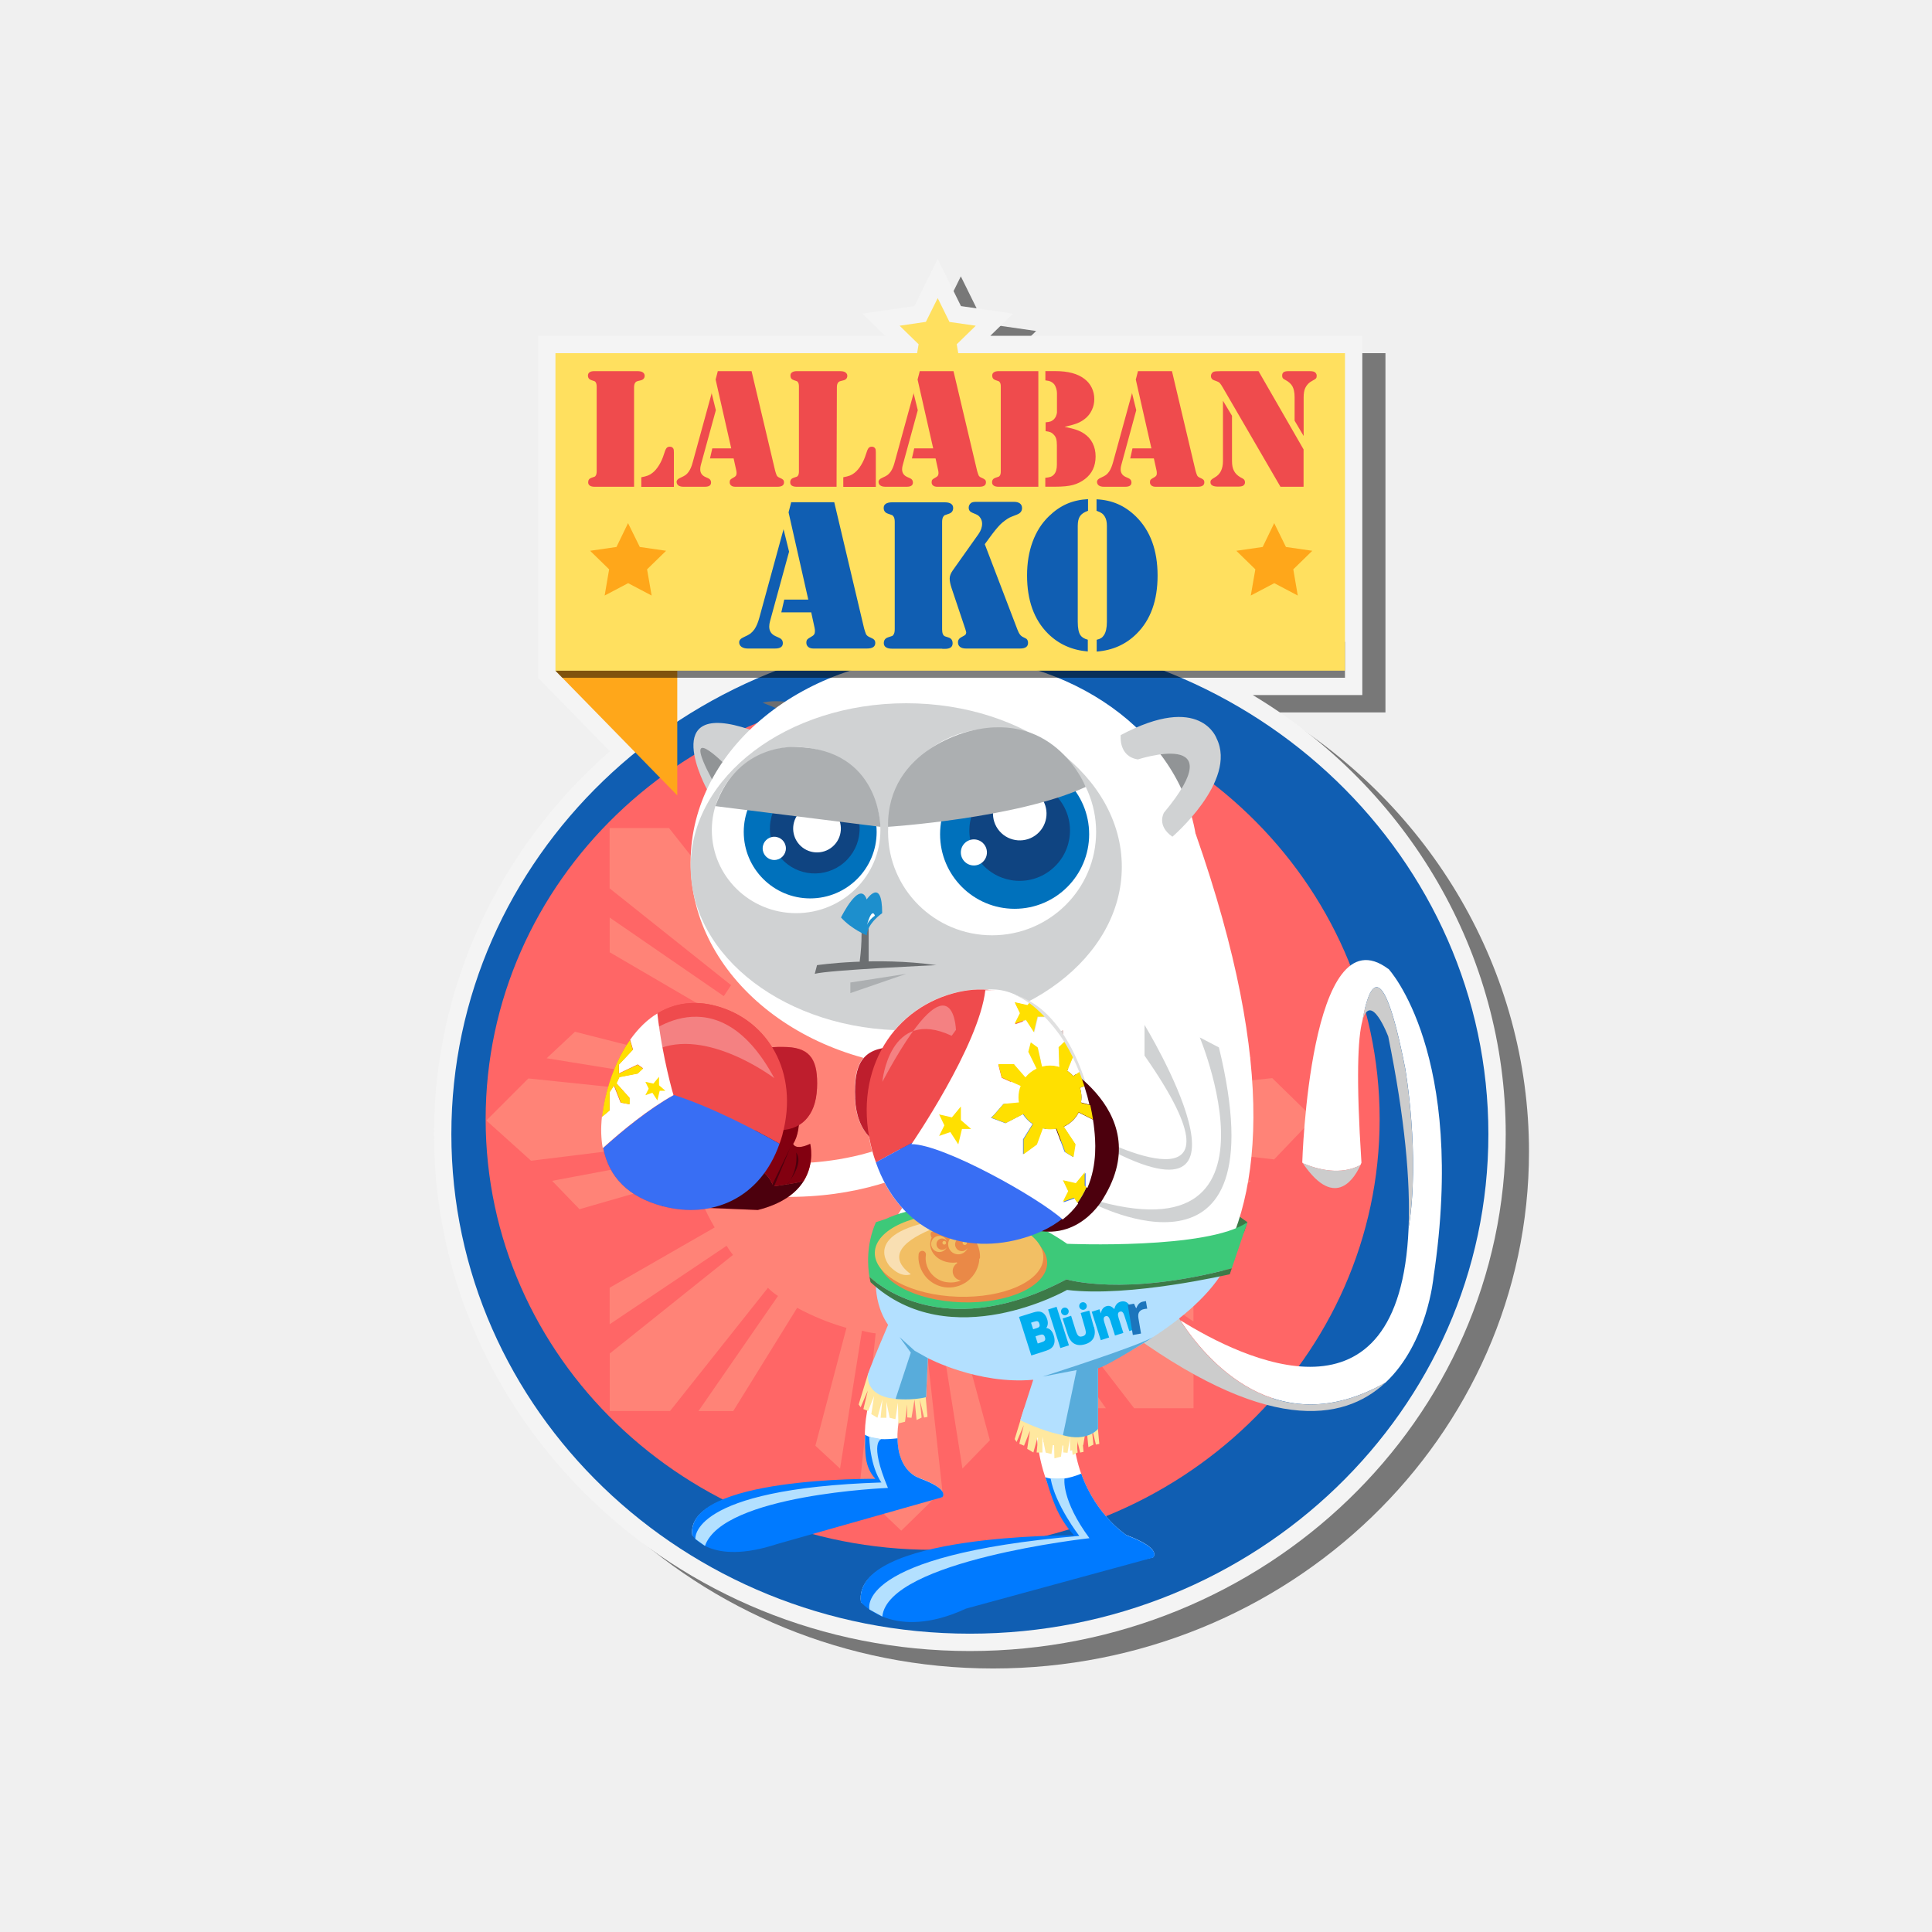
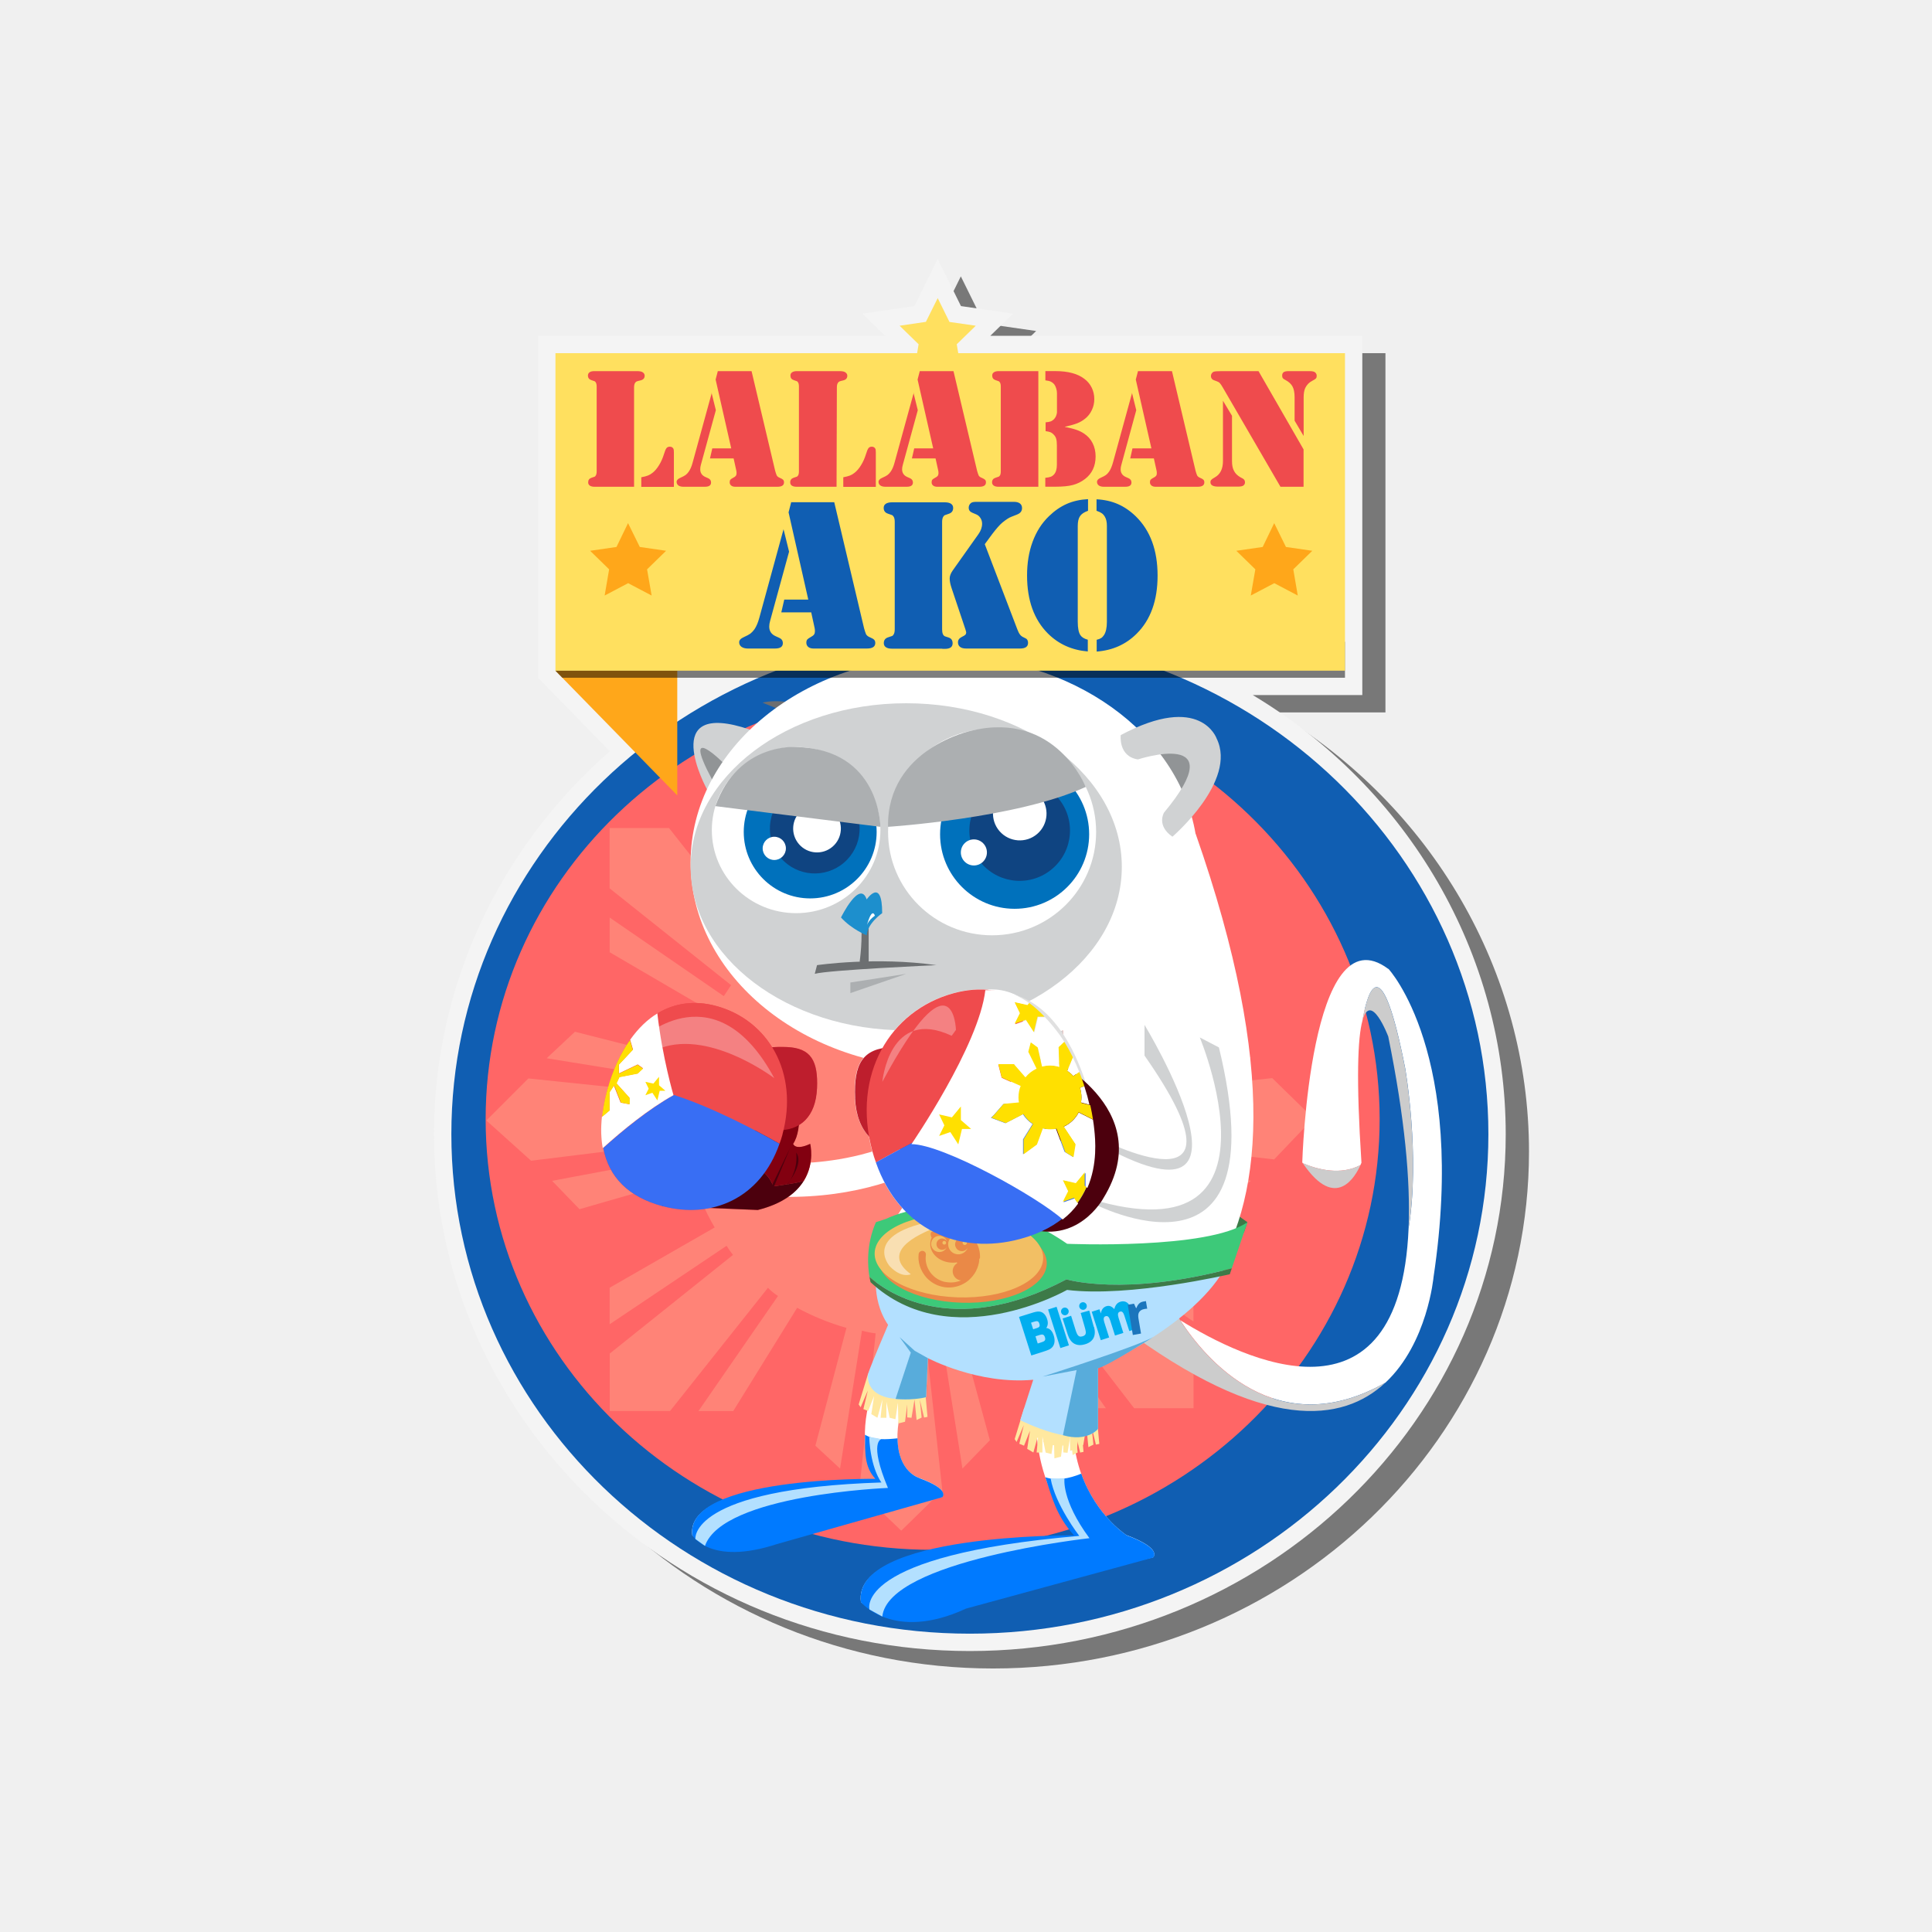
<svg xmlns="http://www.w3.org/2000/svg" width="250" height="250" viewBox="0 0 250 250">
  <path fill="#D0D2D3" d="M-242.336-37.022s-9.823-7.465 34.93-23.407h-7.152s-24.217 7.07-27.778 11.71l-2.6 7.21 2.6 4.5zm38.496-24.562l-5.473 16.535 14.763-14.6 8.368-1.93 10.485 18.46-4.385-22.15" />
  <path fill="#FFF" d="M-209.333-62.867s-4.622 14.448-5.905 21.19c0 0 2.89 5.616 8.988 0l6.422-11.077s-.482 5.458.803 4.174l6.58-14.287-6.9 1.283-8.306 14.93 5.25-14.288m26.91-1.925s4.62 14.448 5.9 21.19c0 0-2.89 5.616-8.99 0L-185-52.754s.48 5.458-.803 4.174l-6.58-14.287 6.9 1.283 8.307 14.93-5.258-14.288m8.62-55.598l-19.6 3.735-17.755-3.734s-22.61 57.79 18.68 61.22c41.29-3.42 18.68-61.21 18.68-61.21z" />
  <path fill="#D0D2D3" d="M-253.79-164.622s-4.63 5.592-10.41 5.272c0 0-6.1 5.13 2.568 9.147 0 0 8.99 4.65 9.63 0l-1.787-14.42z" />
  <path fill="#919496" d="M-253.79-153.56s-6.558 2.72-10.09-2.818c0 0 3.634 9.332 10.09 2.817z" />
  <path fill="#D0D2D3" d="M-130.35-164.622s4.633 5.592 10.41 5.272c0 0 6.103 5.13-2.567 9.147 0 0-8.99 4.65-9.633 0l1.79-14.42z" />
  <path fill="#919496" d="M-130.35-153.56s6.56 2.72 10.09-2.818c0 0-3.634 9.332-10.09 2.817z" />
  <ellipse fill="#FFF" cx="-192.509" cy="-156.781" rx="64.223" ry="48.1" />
  <ellipse fill="#D0D2D3" cx="-192.509" cy="-162.35" rx="57.158" ry="42.811" />
-   <ellipse transform="rotate(69.33 -217.87 -178.32)" fill="#FFF" cx="-217.95" cy="-178.296" rx="19.398" ry="24.395" />
-   <ellipse transform="rotate(-69.33 -167.63 -178.25)" fill="#FFF" cx="-167.617" cy="-178.32" rx="19.398" ry="24.395" />
+   <ellipse transform="rotate(69.3 -217.9 -178.3)" fill="#FFF" cx="-217.95" cy="-178.296" rx="19.398" ry="24.395" />
+   <ellipse transform="rotate(-69.3 -167.6 -178.3)" fill="#FFF" cx="-167.617" cy="-178.32" rx="19.398" ry="24.395" />
  <path fill="#6C6F71" d="M-191.886-152.375c-.72-1.787-.623-5.886-.623-5.886h-.74c.66 3.79-.55 6.07-.55 6.07" />
  <path fill="#1D8FCD" d="M-192.774-156.867l4.375-4.126s-2.19-3.002-4.43-.07c-2.23-2.933-4.43.07-4.43.07l4.38 4.126v.104l.06-.052.06.052v-.104z" />
  <path fill="#FFF" d="M-193.808-158.26s-.04-2.11-1.484-1.202l1.484 1.2zm1.922 0s.04-2.11 1.484-1.202l-1.484 1.2z" />
  <path fill="#ACAFB1" d="M-314.86-216.58s11.07-14.38 37.31-16.587c0 0-1.997 10.786-15.918 17.238 0 0-10.457 5.73-21.393-.65z" />
  <path fill="#D0D2D3" d="M-203.84-109.43h22.665s8.13 27.958-.205 51.308c0 0-9.463 7.11-21.1.49 0 0-9.066-6.587-1.36-51.797z" />
  <path fill="#ACAFB1" d="M-217.33-85.64v-.465l13.21-8.99 3.007-3.894s-4.348-1.28.213-8.02c0 0 2.393-2.97 4.123-4.05 0 0 3.908-5.28 8.105-.2 0 0 10.473 7.89 4.414 12.29l3.172 4.06 13.46 9.01s.054 6.11-.4 7.3c-.458 1.2-15.453-9.02-15.453-9.02s-9.92.28-10.04-3.8c0 0-.08 3.95-8.39 3.75l-15.02 8.98-.39-6.9z" />
  <path fill="#6C6F71" d="M-218.654-209.656s-25.118-28.302-26.926-3.58c0 0-11.763 8.604 26.926 3.58z" />
  <path fill="#EF4B4D" d="M-162.963-219.87s.802-21.98 24.88 1.73c0 0-30.82 2.042-24.88-1.73z" />
  <path fill="#FFF" d="M-172.17-111.235s72.647 73.894-11.222 23.165c0 0-9.105.03-9.71-3.385 0 0-1.45-2.716.626-6.676 0 0-.68 4.92-4.502 3.31 0 0-10.595-.96-1.727 1.28l.32-11.35s8.488-9.53.788 1.39c0 0 1.56 2.25-2.588 4.49 0 0-5.164-.64 0-8.35 0 0 12.19-15.73 14.456 7.06l4.2 5.46s62.92 43.98 8.67-7.71" />
  <path fill="#ACAFB1" d="M-200.9-99.204l.75-1.188s.48-8.19 3.63-10.496c3.155-2.307-1.14 6.563-1.14 6.563l-1.726 4.937-.798.4-.715-.216zm15.64-.466l.83 1.086s-4.683-.684-4-4.898c0 0-5.5-9.027-8.312 2.448l1.375-2.086s1.998-1.366 4.364-.08c0 0 4.616 2.166 2.73 8.586 0 0-3.733 1.526-4.655-1.083l-.583 2.867-4.63-4.873 2.55-9.152 3.69-2.205 5.9 2.97 1.36 4.777-.2 1.363-.44.28z" />
  <path fill="#FFF" d="M-212.968-111.175s-72.885 73.833 10.983 23.104c0 0 7.574.02 8.177-3.39 0 0 1.3-3.79-.742-7.54 0 0 2.328 5.78 6.15 4.17 0 0 1.977-10.27-6.893-8.03l-1.967 3.53s1.777-15.09 9.477-4.18c0 0-1.56 2.24 2.59 4.49 0 0 5.162-.64 0-8.35 0 0-12.19-15.74-14.457 7.06l-4.19 5.45s-66.335 47.04-12.082-4.66m8.516 39.04s-76.302 21.16-7.152 26.3c0 0 80.866 4.67 72.28-5.05 0 0 .613-9.54 10.14 0 0 0 9.206 9.22-19.048 11.15 0 0-103.532 6.1-98.48-15.1 0 0 6.665-12 43.873-22.15l-1.613 4.84z" />
  <path fill="#6C6F71" d="M-206.083-153.814s3.73 30.147 12.53 31.23c0 0 9.554.373 13.887-31.23l-1.167.73-2.167 1.334s-4.688 2.628-10.552-1.06c0 0-6.448 4.932-12.53-1.004z" />
  <path fill="#BE1E2D" d="M-205.14-152.462s10.14 65.357 25.015-.965c0 0-5.443 5.303-12.722 1.24 0 0-7.934 4.207-12.293-1.24" />
  <path fill="#6C6F71" d="M-179.825-156.78l.167 1.114s-4.842 8.872-13.17 1.853c-8.33 7.02-13.172-1.853-13.172-1.853l.167-1.114-3.333 2.966 2.222-.853c4.556 7.5 14.115 3.555 14.115 3.555s9.56 3.945 14.12-3.555l2.22.853-3.33-2.966z" />
  <path fill="#EF4B4D" d="M-198.642-136.95s5.9-6.268 5.48 5.927c0 0 .1-10.584 6.053-6.673.01 0-5.78 24.272-11.53.746z" />
  <path fill="#BE1E2D" d="M-214.183-255.438s11.43 58.984 23.41.258l-.158-.258-1.79 1.53-1.61.95h-.46l-1.21.173-2.13-.173-2.88-1.985-1.3-1.87-1.01 1.123-.69.747-.78.633-.84.518-.78.49-.81.344-.87.23-1.06-.057-1.15-.374-1.27-.54-1.67-1.18-.84-1.06-.16.51z" />
  <path fill="#ACAFB1" d="M-201.75-128s7.125 16.375 18.125 0c0 0-9.75 21.625-18.125 0z" />
  <path opacity=".5" d="M165.105 92.188h14.172v-46.49h-48.142l2.942-2.867-6.736-.97-3.01-6.1-3.01 6.11-6.73.98 2.95 2.87h-44.9v44.25l9.29 9.51c-14.5 12.67-22.76 30.59-22.76 49.53 0 36.88 31.11 66.89 69.34 66.89 38.23 0 69.34-30 69.34-66.88 0-23.29-12.58-44.71-32.73-56.81z" />
  <path fill="#F4F4F4" d="M162.113 89.943h14.17V43.455h-48.14l2.94-2.87-6.735-.978-3.013-6.104-3.013 6.104-6.736.98 2.942 2.868h-44.9v44.25l9.29 9.508c-14.494 12.684-22.758 30.604-22.758 49.542 0 36.882 31.105 66.888 69.34 66.888 38.23 0 69.34-30.006 69.34-66.888 0-23.29-12.582-44.717-32.727-56.812z" />
  <ellipse fill="#105EB2" cx="125.501" cy="146.755" rx="67.095" ry="64.642" />
  <ellipse fill="#F66" cx="120.684" cy="144.816" rx="57.841" ry="55.728" />
  <path opacity=".2" fill="#FFF7BB" d="M144.364 147.717c0 .63-.08 1.266-.233 1.893l17.73 3.188-4.25 3.192-14.06-3.663c-.71 2.366-1.61 4.528-2.72 6.5l13.6 7.448V171l-15.01-10.163c-.23.476-.59.983-1.06 1.535l16.08 12.41v7.446h-7.68l-12.29-15.953c-.47.396-1.02.828-1.65 1.3l10.28 14.653h-4.73l-7.8-13.235c-2.05 1.18-4.22 2.05-6.5 2.6l4.02 14.773-3.55 3.666-2.84-17.85c-.63.16-1.3.275-2.01.355l2.25 20.33-5.32 5.203-5.44-5.203 2.13-20.33c-.63-.078-1.22-.19-1.77-.354l-2.84 17.85-3.19-2.956 4.02-15.246c-2.2-.63-4.33-1.49-6.38-2.6l-8.27 13.36h-4.5l10.29-14.89c-.47-.31-.91-.66-1.3-1.06L86.7 182.59h-7.8v-7.44l15.95-12.766c-.314-.39-.59-.783-.83-1.18L78.89 171.36v-4.73l13.59-7.8c-1.263-2.126-2.17-4.33-2.72-6.616l-14.773 4.255-3.547-3.67 17.612-3.31c-.08-.55-.16-1.15-.24-1.77l-20.09 2.48-5.79-5.21 5.44-5.44 20.445 2.13c.08-.63.16-1.23.24-1.78l-18.32-2.96 3.663-3.43 15.365 3.9c.55-2.21 1.38-4.33 2.48-6.39l-13.354-7.8v-4.49l14.77 10.17c.31-.48.63-.95.94-1.42l-15.72-12.53v-7.8h7.69L99.09 123c.396-.39.87-.746 1.422-1.062L89.99 107.17h4.727l7.92 13.354c2.048-1.102 4.215-2.006 6.5-2.717l-4.254-14.893 3.78-3.19 3.075 17.493c.55 0 1.102-.04 1.655-.118l-2.247-20.45 5.436-4.97 5.32 5.32-2.364 20.09c.63 0 1.223.04 1.773.11l3.08-17.5 3.55 3.07-4.02 15c2.21.63 4.34 1.54 6.39 2.72l7.81-13.35h4.73l-10.17 14.77c.47.31.94.67 1.42 1.06l12.53-15.84h7.45v7.8l-15.72 12.41c.47.39.83.87 1.07 1.42l14.65-10.05v4.37l-13.24 7.8c1.18 2.13 2.09 4.34 2.72 6.62l14.66-4.02 3.67 3.43-17.72 3.08c.15.63.24 1.18.24 1.65l20.22-2.13 5.32 5.2-5.08 5.32-20.44-2.35z" />
  <path fill="#3D7A48" d="M161.417 158.15l-1.62-1.136-.445 3.425 1.615-.96" />
  <path fill="#FFF" d="M102.242 150.523s19.434.646 23.53-13.115c0 0 4.788 3.033.67 8.846 0 0-10.685 11.623-33.092 7.883" />
  <path fill="#D0D2D3" d="M123.772 148.49l.77-8.667 2.173 5.52-1.47 3.208" />
  <path fill="#EF4B4D" d="M105.722 140.86c.156-3.587-.772-5.234-3.884-5.372-.64-.027-1.294-.023-1.93.03-1.608-2.595-4.123-4.5-7.228-5.343-2.83-.77-5.38-.378-7.554.92-1.355.807-2.555 1.98-3.587 3.443-1.25 1.766-2.25 3.945-2.94 6.488-.33 1.22-.55 2.363-.66 3.445-.16 1.49-.12 2.85.11 4.08.72 3.79 3.29 6.34 7.6 7.51 2.12.58 4.24.66 6.21.26l6.19.26c8.48-2.12 6.77-8.56 6.77-8.56-1.96.91-2.21 0-2.21 0 .42-.63.64-1.51.73-2.41 1.4-.83 2.25-2.44 2.35-4.72z" />
  <path fill="#820010" d="M97.44 150.906s1.888.527 2.62 2.605c0 0 3.827-.5 3.97-.74 1.442-2.35.81-4.76.81-4.76-1.955.92-2.205 0-2.205 0 1.33-1.95.612-6.31.612-6.31l-17.582 14.37 4.316.18c.2-.74.71-2.53 1.1-2.97.5-.55 6.36-2.35 6.36-2.35z" />
  <path fill="#4C000D" d="M104.03 152.766c-.145.243-3.97.748-3.97.748-.732-2.078-2.62-2.604-2.62-2.604s-5.86 1.796-6.36 2.354c-.393.44-.9 2.227-1.098 2.97l8.082.335c3.297-.83 5.05-2.31 5.967-3.81z" />
  <path fill="#BE1E2D" d="M105.722 140.86c-.157 3.59-2.153 5.522-5.265 5.388-3.113-.137-5.51-3.154-5.352-6.742.156-3.586 3.62-4.152 6.732-4.018 3.113.138 4.04 1.785 3.885 5.373z" />
  <path fill="#6D6E70" d="M98.688 90.923s1.014-.33 3.084-.112c2.07.22-.902 1-.902 1l-2.182-.88z" />
  <path fill="#D0D2D3" d="M91.48 102.136s-6.506-11.83 5.57-7.722c12.077 4.11-5.57 7.722-5.57 7.722z" />
  <path fill="#919496" d="M93.756 98.87s-5.788-5.842-1.627 1.98c4.16 7.824 1.62-1.98 1.62-1.98zm54.344-2.206l3.392 7.414c-.004 0 10.414-12.965-3.392-7.414z" />
  <path fill="#FFF" d="M137.54 143.176s-34.288 36.508-23.534 48.463c0 0-25.45-.57-24.427 7.02 0 0 2.54 2.27 3.68 0 0 0 .76 3.22 3.6-.19 0 0 1.7 3.41 3.98 0l21.06-4.75s1.13-.95-2.94-2.47c0 0-7.7-2.01 2.28-19.65 9.97-17.65 16.28-28.44 16.28-28.44z" />
  <path fill="#FFF" d="M144.775 171.436l1.775-4.518c-8.695-5.072-32.702-18.65-1.775 4.518zm34.868-46.06c-10.173-7.595-11.13 25.04-11.13 25.04.024.04.05.07.075.107 1.893.803 4.887 1.604 7.453.234.09-.19.13-.313.13-.313-.71-10.924-.47-16.146.12-18.344.76-4.293 2.5-9.374 5.54 6.127 0 0 1.98 11.29.44 20.73-1.15 26.814-21.41 16.95-29.55 11.875 3.18 4.902 12.43 16.125 26.57 8.068 5.44-5.09 6.21-13.66 6.21-13.66 4.34-28.953-5.83-39.865-5.83-39.865z" />
  <path fill="#CCC" d="M152.717 170.84c-.813-1.252-1.23-2.093-1.23-2.093l-4.274-3.5-.66 1.67c1.707.994 2.826 1.663 2.826 1.663s1.28.98 3.33 2.26zm0 0c-2.057-1.28-3.338-2.26-3.338-2.26s-1.12-.67-2.83-1.662l-1.78 4.518.23.17c18.71 14.006 28.83 12.4 34.27 7.306-14.14 8.053-23.39-3.17-26.57-8.072zm29.107-32.606c-3.04-15.5-4.78-10.422-5.54-6.127 1.08-3.994 3.356 2.018 3.356 2.018 2.142 10.56 2.89 18.67 2.623 24.84 1.538-9.442-.44-20.73-.44-20.73zm-13.236 12.29c4.314 6.35 6.872 1.56 7.453.233-2.56 1.372-5.56.57-7.45-.234z" />
  <path fill="#FFF" d="M154.706 107.902c-2.202-13.003-15.914-23.02-32.51-23.02-18.13 0-32.83 11.95-32.83 26.695 0 14.743 14.7 26.696 32.83 26.696.68 0 1.354-.022 2.022-.058.73 3.17 1.334 8.083-.86 11.06 0 0-15.06 11.263-7.377 21.957 0-.076-1.97-18.744 12.4-22.066l-2.6-11.758s5.43-1.277 11.77-4.078v14.73s-15.16 17.7-6.57 29.687c15.02-.458 45.23-8.493 23.74-69.845z" />
  <path fill="#D0D2D3" d="M137.54 148.06v-14.73c-6.342 2.8-11.77 4.078-11.77 4.078l2.606 11.758c-14.367 3.322-12.4 21.99-12.393 22.066 1.5 2.088 2.252 2.797 5.767 4.754 0 0 4.738 1.895 9.214 1.76-8.583-11.986 6.577-29.687 6.577-29.687z" />
  <ellipse fill="#D0D2D3" cx="117.265" cy="112.165" rx="27.897" ry="21.165" />
  <path fill="#6C6F71" d="M111.238 124.438s.46-3.097.127-5.438h1.04v6.203l-1.167-.765z" />
  <path fill="#D0D2D3" d="M145.018 95.145s-.317 2.74 2.23 3.124c0 0 12.492-4.08 3.377 6.88 0 0-1.02 1.66 1.084 3.12 0 0 8.41-7.21 5.73-12.69 0 0-2.04-6-12.43-.45z" />
  <ellipse fill="#FFF" cx="103.017" cy="107.413" rx="10.906" ry="10.749" />
  <ellipse fill="#FFF" cx="128.377" cy="107.654" rx="13.461" ry="13.373" />
  <path fill="#1D8FCD" d="M108.828 118.714s2.426-4.937 3.32-2.33c0 0 2.006-2.936 2.006 1.778 0 0-1.9 1.296-2.005 2.865-.01 0-1.97-.79-3.33-2.313z" />
  <path fill="#FFF" d="M112.148 119.822s.123-.667 1.06-1.332c0 0-.345-1.274-1.06 1.332zm26.762 47.538s-11.52 17.75 1.056 31.728c0 0-29.763-.665-28.564 8.21 0 0 2.98 2.663 4.307 0 0 0 .89 3.77 4.21-.222 0 0 1.99 3.992 4.65 0l24.63-5.55s1.32-1.107-3.44-2.884c0 0-13.91-8.875-2.24-29.51 11.66-20.63-4.63-1.773-4.63-1.773z" />
  <circle fill="#0071BC" cx="104.839" cy="107.654" r="8.599" />
  <path fill="#0F4481" d="M101.04 111.018c-2.102-2.427-1.837-6.094.59-8.193 2.423-2.1 6.092-1.836 8.192.592 2.1 2.425 1.834 6.094-.592 8.193-2.423 2.098-6.093 1.834-8.19-.592z" />
  <path fill="#FFF" d="M103.388 109.236c-1.116-1.29-.975-3.237.314-4.352 1.288-1.115 3.24-.978 4.355.31 1.114 1.292.972 3.243-.317 4.358-1.288 1.115-3.235.973-4.352-.316z" />
  <circle fill="#FFF" cx="100.192" cy="109.779" r="1.503" />
  <circle fill="#0071BC" cx="131.291" cy="107.953" r="9.645" />
  <path fill="#0F4481" d="M127.027 111.727c-2.356-2.724-2.062-6.836.662-9.19 2.72-2.355 6.83-2.06 9.18.664 2.35 2.72 2.06 6.84-.67 9.19-2.72 2.36-6.83 2.06-9.19-.66z" />
  <path fill="#FFF" d="M129.336 107.55c-1.252-1.448-1.094-3.633.354-4.883 1.443-1.25 3.636-1.097 4.888.35 1.25 1.447 1.09 3.636-.354 4.887-1.447 1.25-3.635 1.09-4.888-.355z" />
  <circle fill="#FFF" cx="126.02" cy="110.304" r="1.687" />
  <path fill="#CCC" d="M96.956 198.09s.724-2.933 5.99-2.107c0 0-5.214-1.663-5.99 2.107z" />
  <path fill="#D0D2D3" d="M93.353 198.09s-.224-3.67 3.604-2.474c0 0-2.94-.576-3.604 2.474z" />
  <path fill="#FFA71A" d="M87.638 102.92V86.793H71.875" />
  <path opacity=".5" d="M71.875 86.792l.885.906h101.28V83.05l-98.144-4.21" />
  <path fill="#FFE05F" d="M71.875 45.7H174.04v41.09H71.874z" />
  <path fill="#D0D2D3" d="M119.922 206.188s.837-4.104 6.52-1.886c0 0-6.187-3.55-6.52 1.886z" />
  <path fill="#FFE89F" d="M112.332 177.747l-1.22 3.987.254.368.934-2.177-.578 2.41.61.25.773-1.933-.356 2.338.79.468.65-2.376-.24 2.376h.75V181.4l.42 2.058.75.188.32-2.152.06 2.7.86-.22.29-2.24v1.677l.55.05.39-2.37.27 2.66.65-.32-.24-2.33.56 2.33.44-.09-.23-2.52-1.05-1.33-4.36-2.17m18.14 4.91l-1.22 3.99.25.37.93-2.18-.58 2.41.61.25.77-1.93-.36 2.34.8.47.65-2.37-.23 2.37h.75v-2.05l.42 2.06.75.19.32-2.15.06 2.71.85-.22.3-2.23v1.68l.55.05.39-2.37.27 2.66.65-.33-.24-2.32.56 2.33.44-.09-.23-2.53-1.06-1.33-4.36-2.17" />
  <path fill="#FFE89F" d="M134.557 181.318l-1.22 3.99.253.368.933-2.18-.578 2.413.612.24.773-1.93-.355 2.33.795.46.653-2.38-.234 2.38h.74v-2.06l.42 2.05.75.19.32-2.15.06 2.7.86-.23.29-2.24v1.67l.55.04.39-2.38.27 2.66.65-.33-.24-2.33.56 2.33.44-.09-.23-2.53-1.05-1.34-4.36-2.17" />
  <path fill="#D0D2D3" d="M115.888 206.188s.305-3.625 2.48-2.438c0 0-1.63-.445-2.48 2.438z" />
  <path fill="none" d="M119.833 151.014c.342-.32.55-.488.55-.488.917-.478 1.604-1.188 2.117-2.032-1.28.277-2.32 1.244-2.667 2.52z" />
  <path fill="#ACAFB1" d="M92.573 104.315l21.35 2.675s0-10.06-10.905-10.327c0 0-7.515-.627-10.445 7.652zm22.343 2.675s16.69-1.076 25.578-5.163c0 0-3.866-9.854-14.725-7.294 0 0-11 2.258-10.86 12.457z" />
  <path fill="#FFF" d="M155.818 127.743s-12.24 14.79.953 15.61l.96 2.897c0 .004-17.61-2.934-1.91-18.507zm1.356 22.007s.828 11.374-6.697 19.165l3.04-.485s6.374-6.98 5.544-17.52l-1.88-1.16z" />
  <path fill="#6C6F71" d="M105.722 124.89s7.62-1.123 15.445 0c0 0-13.983.624-15.737 1.124l.292-1.124z" />
  <path fill="#ACAFB1" d="M110.036 127.135l7.23-1.12-7.23 2.493" />
  <path fill="#B3E0FF" d="M142.087 176.936s11.894-5.184 16.25-12.54l-44.79-.73s-1.046 4.214 1.37 7.77c0 0-2.16 5.04-2.584 6.313 0 0-.942 4.44 7.5 3.04l.23-5.05s6.53 3.46 13.64 2.8l-1.686 5.23s7.698 3.93 10.068 1.12l.002-7.98z" />
  <path fill="#EF4B4D" d="M101.244 146.813c2.177-8.026-1.838-14.813-8.563-16.636-2.83-.768-5.38-.377-7.55.92.67 5.847 2.09 10.585 2.09 10.585 0 .002 0 .004-.01.004 5.19 1.666 10.92 4.756 13.66 6.315.14-.38.27-.77.38-1.18z" />
  <path fill="#386EF4" d="M85.666 156.057c6.38 1.73 12.708-.922 15.2-8.055-2.74-1.56-8.47-4.648-13.66-6.314-3.225 1.81-6.566 4.54-9.144 6.863.726 3.79 3.294 6.34 7.604 7.51z" />
  <path fill="#FFF" d="M85.126 131.096c-1.355.807-2.555 1.984-3.587 3.446l.37 1.26-1.81 1.935v1.158l2.42-1.158.69.498-.7.66-2.37.463-.38.813 1.68 1.88v.83l-1.13-.2-.88-2.21-.56.84v2.37l-.98.82c-.16 1.48-.12 2.85.11 4.07 2.58-2.33 5.92-5.06 9.15-6.86 0 0-1.42-4.74-2.09-10.58z" />
  <path fill="#FFE000" d="M84.552 140.215l.726-.88v1.097l.825.716h-.74l-.3 1.243-.646-.99-.905.32.426-.85-.426-.88m-4.592 1.31l.563-.84.873 2.22 1.123.21v-.82l-1.69-1.87.37-.81 2.36-.46.69-.65-.7-.5-2.43 1.16v-1.16l1.81-1.93-.38-1.26c-1.25 1.77-2.25 3.95-2.94 6.49-.33 1.22-.54 2.36-.66 3.44l.97-.81v-2.37z" />
  <path fill="#4C000D" d="M99.436 154.322l2.806-5.77-2.806 6.706m1.684-1.12s3.17-3.284 1.897-5.01c0 0 .512 2.753-1.898 5.01z" />
  <path opacity=".3" fill="#FFF" d="M83.224 134.244s9.462-8.705 16.968 5.268c0 0-8.813-6.7-15.385-3.615 0 0-2.866 1.094-1.583-1.653z" />
  <path fill="#D0D2D3" d="M142.087 147.23s21.077 10.92 6.013-10.64v-3.97s17.2 28.27-5.95 15.36l-.063-.75z" />
  <path fill="#D0D2D3" d="M141.332 155.668s24.434 12.902 16.396-20.13l-2.475-1.294s13.704 32.854-20.095 18.738" />
  <path fill="#FFF" d="M139.977 139.605c-.104-.297-.203-.604-.313-.892-.263-.657-.54-1.292-.84-1.897-.35-.705-.722-1.38-1.115-2.012-.2-.316-.41-.625-.61-.925-.67-.92-1.32-1.68-1.94-2.33-.69-.73-1.36-1.31-1.98-1.77-2.79-2.05-4.87-1.74-5.77-1.74v.01c-1.28-.06-2.62.08-4.02.46-4.04 1.09-7.28 3.64-9.23 7.11-2.84.54-3.71 2.57-3.54 6.46.09 2.16.73 3.82 1.81 4.95.11.63.25 1.27.42 1.91.13.5.29.98.46 1.46 3.06 8.77 10.83 12.02 18.67 9.89 1.01-.27 1.94-.61 2.79-1 5.33.63 7.97-4.29 7.97-4.29 4.37-7.12.73-12.38-2.81-15.42z" />
  <path fill="#E0E0E0" d="M130.373 128.59s6.934.03 10.602 13.094c0 0-10.47-7.002-10.602-7.892s0-5.2 0-5.2z" />
  <path fill="#3DC979" d="M138.002 165.547s7.395 2.28 21.39-1.424l2.025-5.973c-5.114 3.576-23.33 2.797-23.33 2.797-12.602-8.717-23.437-3.227-23.437-3.227l-1.306.43c-1.308 2.98-1.055 5.813-.837 7.078 1.807 1.63 10.512 8.264 25.495.32z" />
  <path fill="#3D7A48" d="M138.088 166.918c8.1.996 21.047-2.033 21.047-2.033l.258-.762c-13.996 3.703-21.39 1.424-21.39 1.424-14.984 7.945-23.69 1.313-25.495-.318.076.43.147.69.147.69 10.352 9.6 25.433.99 25.433.99z" />
-   <ellipse transform="rotate(91.89 124.55 163.2)" fill="#EA8947" cx="124.489" cy="163.152" rx="5.382" ry="10.907" />
-   <ellipse transform="rotate(91.89 124.05 162.47)" fill="#F2BF64" cx="123.995" cy="162.418" rx="5.382" ry="10.908" />
+   <ellipse transform="rotate(91.9 124.5 163.2)" fill="#EA8947" cx="124.489" cy="163.152" rx="5.382" ry="10.907" />
+   <ellipse transform="rotate(91.9 124 162.5)" fill="#F2BF64" cx="123.995" cy="162.418" rx="5.382" ry="10.908" />
  <path opacity=".5" fill="#FFF" d="M115.142 163.863s-4.123-4.553 7.358-6.143c11.48-1.592-12.154 1.596-4.64 7.16 0 .005-1.168.602-2.718-1.017z" />
  <path fill="#EA8947" d="M126.81 162.803c.04-.78-.16-1.574-.62-2.265.233-.25.348-.492.336-.728-.01-.277-.19-.437-.2-.443l-.003-.004-.006-.002c-.1-.06-.215-.09-.35-.09-.172 0-.342.06-.47.11-.555-.52-1.354-.82-2.202-.82-.863 0-1.673.31-2.23.85-.084-.03-.205-.06-.32-.06-.157 0-.234.07-.272.13-.086.14-.063.36.074.68-.114.27-.173.54-.173.82 0 1.33 1.312 2.41 2.922 2.41.175 0 .35-.01.52-.04l.054.1c-.368.22-.594.61-.594 1.04 0 .63.476 1.14 1.083 1.2-.25.1-.51.17-.78.22-.16.02-.33.04-.5.04-.17 0-.33-.01-.5-.03h.01-.02l-.02-.01h-.04l-.07-.01-.07-.01-.06-.01-.11-.02-.12-.03c-.16-.05-.31-.1-.45-.17-.29-.13-.55-.3-.77-.5-.11-.1-.22-.2-.31-.31-.1-.11-.18-.22-.25-.33-.15-.23-.26-.45-.34-.67-.08-.22-.12-.42-.15-.6s-.03-.34-.03-.47v-.09c0-.03 0-.06.01-.09l.01-.12.01-.1v-.03c.02-.26-.18-.48-.44-.49-.26-.01-.49.19-.5.45v.01s0 .05-.01.14c-.01.04-.01.1-.01.16v.22c.01.17.03.38.08.61.05.23.12.49.24.76s.27.54.47.81c.1.13.21.27.33.39.13.13.26.24.41.36.29.23.61.41.97.56.18.07.36.12.55.17.18.05.38.07.57.09.19.01.39.02.58 0 .19-.01.39-.03.57-.08.38-.08.73-.21 1.05-.39.16-.08.31-.18.45-.28.14-.1.27-.21.39-.33.24-.23.44-.47.6-.72.16-.24.27-.48.36-.71.09-.22.14-.42.18-.59.01-.04.02-.08.02-.11 0-.04.01-.07.02-.1.01-.07.02-.12.02-.17l.01-.14c0-.02 0-.04-.01-.06m-4.8-2.65c-.4 0-.73.33-.73.73 0 .41.33.73.73.73.25 0 .47-.12.6-.31-.17.36-.54.6-.96.6-.59 0-1.06-.47-1.06-1.05 0-.58.47-1.04 1.06-1.04.47 0 .87.31 1.01.73-.13-.23-.37-.39-.65-.39m.52.55c0 .13-.1.24-.24.24s-.24-.11-.24-.24.11-.24.24-.24.23.11.23.24m2.05-.67c-.48 0-.88.4-.88.88s.39.88.88.88c.32 0 .6-.17.75-.42-.19.48-.67.83-1.22.83-.72 0-1.31-.58-1.31-1.3s.59-1.3 1.31-1.3c.6 0 1.1.39 1.26.94-.14-.29-.44-.5-.78-.5m.64.66c0 .16-.12.29-.28.29s-.28-.13-.28-.28.13-.28.28-.28.28.13.28.28" />
  <path fill="#4C000D" d="M135.43 136.596s14.56 6.69 7.354 18.438c0 0-3.34 6.227-10.1 3.773" />
  <path fill="#BE1E2D" d="M110.645 142.1c.193 4.407 2.646 6.785 6.47 6.617 3.824-.167 6.77-3.876 6.576-8.283-.19-4.406-4.44-5.104-8.27-4.936-3.82.166-4.96 2.193-4.77 6.602z" />
  <path fill="#EF4B4D" d="M112.88 148.962c-2.675-9.868 2.258-18.204 10.522-20.442 3.478-.94 6.612-.463 9.284 1.13-.818 7.187-2.564 13.01-2.564 13.01l.01.006c-6.376 2.047-13.417 5.84-16.784 7.76-.17-.478-.33-.958-.468-1.464z" />
  <path fill="#386EF4" d="M132.02 160.318c-7.84 2.125-15.615-1.133-18.68-9.896 3.37-1.92 10.41-5.713 16.785-7.76 3.963 2.218 8.067 5.576 11.236 8.436-.88 4.654-4.04 7.786-9.34 9.22z" />
  <path opacity=".3" fill="#FFF" d="M123.7 133.27s-.304-10.453-9.527 6.718c0 0 .896-9.75 8.972-5.957l.555-.76z" />
  <path fill="#FFF" d="M137.554 145.716l1.536 2.316-.263 1.666-1.073-.657-1.13-3.02c-.256.05-.52.08-.79.08-.332 0-.652-.04-.963-.12l-.76 2.1-1.73 1.27v-1.92l1.23-1.98c-.5-.33-.93-.77-1.25-1.28l-2.26 1.17-1.87-.7.38-.37 1.22-1.4 1.99-.19c-.03-.21-.05-.43-.05-.64 0-.52.11-1.02.28-1.48l-2.43-1.09-.44-1.73h2.02l1.5 1.71c.39-.47.89-.86 1.45-1.12l-1.07-2.18.33-1.21.89.65.57 2.49c.33-.08.67-.13 1.02-.13.43 0 .83.07 1.22.19l-.09-2.57.74-.7c-.2-.31-.4-.62-.61-.92-.67-.91-1.31-1.68-1.93-2.33h-.9l-.48 1.99-1.03-1.59-1.45.51.69-1.36-.68-1.42 1.67.38.22-.27c-2.78-2.04-4.87-1.73-5.76-1.73-.82 7.19-9.56 19.92-9.56 19.92 4.12.01 16.4 6.89 19.57 9.75.82-.63 1.47-1.33 2-2.06l-.44-.67-1.45.5.69-1.36-.68-1.41 1.67.38 1.17-1.41v1.76l.23.2c1.35-3.11 1.03-6.31.9-7.55-.04-.43-.1-.86-.17-1.3l-1.85-.93c-.41.8-1.09 1.45-1.92 1.84z" />
  <path fill="#FFE000" d="M123.174 144.588l1.164-1.412v1.758l1.323 1.152h-1.18l-.48 1.994-1.03-1.59-1.45.5.68-1.37-.68-1.415" />
  <path fill="#FFF" d="M139.938 141.995c0 .226-.02.446-.06.66l1.097.296c-.082-.35-.174-.72-.27-1.09-.125-.45-.26-.89-.397-1.33l-.56.23c.122.39.19.81.19 1.24zm-1.063-2.75l.785-.53c-.26-.656-.54-1.29-.84-1.896l-.732 1.75c.29.19.555.41.787.67z" />
  <path fill="#FFE000" d="M131.292 129.68l.683 1.416-.683 1.366 1.45-.504 1.035 1.59.48-1.995h.9c-.69-.728-1.353-1.308-1.978-1.767l-.23.27-1.67-.376zm9.08 22.006l-1.163 1.412-1.67-.38.68 1.42-.69 1.364 1.45-.503.44.66c.48-.66.87-1.34 1.17-2.03l-.23-.2v-1.76zm-.492-9.03c.034-.215.058-.436.058-.66 0-.432-.064-.85-.188-1.238l.562-.23c-.2-.623-.414-1.227-.646-1.81l-.785.528c-.23-.257-.49-.486-.78-.678l.73-1.752c-.35-.705-.72-1.38-1.11-2.012l-.74.698.09 2.57c-.38-.12-.79-.187-1.21-.187-.35 0-.69.05-1.02.133l-.57-2.48-.89-.652-.32 1.215 1.07 2.18c-.56.27-1.06.65-1.44 1.13l-1.49-1.71h-2.01l.44 1.73 2.44 1.09c-.18.46-.28.96-.28 1.48 0 .22.02.44.06.65l-1.98.19-1.22 1.41-.37.38 1.87.7 2.27-1.17c.32.52.74.96 1.25 1.29l-1.22 1.98v1.93l1.73-1.26.77-2.09c.31.08.63.12.97.12.27 0 .53-.02.79-.08l1.13 3.03 1.07.66.27-1.66-1.53-2.31c.83-.38 1.51-1.03 1.93-1.85l1.85.93c-.09-.6-.21-1.21-.35-1.84l-1.11-.28z" />
  <path fill="#58ACDB" d="M115.89 181.02s2.14.236 3.943-.228l.23-5.05-1.702-.953-1.96-1.77 1.46 2.01-1.97 5.98zm21.65 4.71l1.772-8.44-4.397.84s12.75-4.038 14.464-5.217c0 0-5.83 3.73-7.3 4.146-1.47.41 0-.13 0-.13v7.97c0-.01-1.35 1.75-4.55.81z" />
  <path fill="#007AFF" d="M118.967 191.258s-2.775-.73-2.826-5.14c-1.5.155-2.98.27-4.21-.462.02 2.336-.1 4.104 1.34 5.705 0 0-24.71-.29-23.68 7.3 0 0 2.27 3.98 10.92 1.15l21.42-6.07s1.14-.95-2.94-2.46zm26.8 7.388s-3.926-2.508-5.853-7.955c-1.61.66-3.18.94-4.646.47.904 2.69 1.398 4.94 3.707 7.51 0 0-28.77-.23-27.57 8.64 0 0 4.187 5.2 13.602.84l24.207-6.6c-.005 0 1.32-1.11-3.446-2.89z" />
  <path fill="#B3E0FF" d="M89.982 199.148s-.85-6.512 24.076-7.318c0 0-1.395-1.72-1.586-5.91l1.586.305s-1.684.28.842 6.313c0 0-21.352.837-23.677 7.5l-1.24-.89zm22.526 9.12s-2.15-7.012 27.152-9.524c0 0-3.12-4.03-3.71-7.433h1.795s-.438 2.77 3.23 7.73c0 0-26.038 2.87-26.806 10.14" />
  <path fill="#EF4B4D" d="M82.093 62.986H76.93c-.262 0-.464-.05-.608-.148-.142-.1-.213-.24-.213-.422 0-.3.14-.497.43-.592.24-.08.38-.13.42-.147.04-.02.08-.06.12-.126.08-.11.13-.3.13-.56V50.02c0-.256-.05-.442-.13-.56-.05-.065-.09-.107-.13-.125-.04-.018-.18-.068-.43-.148-.29-.095-.44-.292-.44-.592 0-.183.07-.323.21-.422.14-.1.34-.148.61-.148h5.55c.32 0 .55.044.69.132.19.117.28.27.28.46 0 .322-.18.522-.53.604-.29.07-.46.11-.51.14-.05.02-.1.07-.16.13-.11.13-.17.34-.17.62v12.88zm.888 0v-1.228c.36-.066.65-.14.85-.22.21-.08.41-.196.6-.35.31-.24.59-.573.85-.997.26-.42.47-.89.63-1.41.12-.4.23-.66.33-.79s.25-.19.44-.19c.21 0 .36.09.45.25.05.08.07.24.07.49V63H83zm9.09-12.176l.56 2.268-1.94 7.08c-.06.206-.08.396-.08.57 0 .46.22.79.65.987l.39.175c.24.11.36.292.36.548 0 .365-.26.548-.8.548h-2.79c-.27 0-.48-.057-.64-.17-.15-.113-.23-.27-.23-.466 0-.212.17-.387.49-.526.3-.13.52-.25.67-.356.15-.106.28-.25.41-.433.21-.3.38-.698.51-1.194l2.48-9.03zm.76-2.786h4.42l3.05 12.88c.06.226.13.426.2.602.07.14.21.252.44.34.19.08.32.16.4.24.07.08.11.19.11.33 0 .38-.28.57-.85.57h-5.47c-.22 0-.39-.054-.52-.16-.13-.105-.19-.246-.19-.422 0-.146.03-.256.09-.33.06-.072.19-.164.4-.273.15-.07.25-.15.31-.24.06-.08.09-.19.09-.33 0-.12-.01-.23-.03-.32l-.35-1.59h-3.06l.3-1.3h2.45l-2.02-8.91.28-1.07zm15.4 14.962h-5.16c-.26 0-.46-.05-.61-.148-.14-.1-.21-.24-.21-.422 0-.3.15-.497.44-.592.25-.08.39-.13.43-.147.04-.02.09-.06.13-.126.09-.11.13-.3.13-.56V50.02c0-.256-.04-.442-.13-.56-.04-.065-.08-.107-.12-.125-.04-.018-.18-.068-.42-.148-.29-.095-.43-.292-.43-.592 0-.183.07-.323.22-.422.15-.1.35-.148.61-.148h5.55c.32 0 .55.044.69.132.19.117.29.27.29.46 0 .322-.17.522-.52.604-.28.07-.45.11-.5.14-.05.02-.1.07-.16.13-.11.13-.17.34-.17.62L108.25 63zm.89 0v-1.228c.36-.066.64-.14.85-.22.21-.08.41-.196.6-.35.31-.24.59-.573.85-.997.26-.42.47-.89.63-1.41.12-.4.23-.66.33-.79s.24-.19.43-.19c.21 0 .36.09.45.25.05.08.07.24.07.49V63h-4.19zm9.08-12.176l.56 2.268-1.94 7.08c-.06.206-.09.396-.09.57 0 .46.22.79.65.987l.39.175c.24.11.36.292.36.548 0 .365-.26.548-.8.548h-2.78c-.27 0-.48-.057-.64-.17-.16-.113-.23-.27-.23-.466 0-.212.16-.387.49-.526.3-.13.52-.25.67-.356.14-.106.28-.25.41-.433.21-.3.38-.698.51-1.194l2.48-9.03zm.76-2.786h4.42l3.05 12.88c.06.226.13.426.2.602.06.14.21.252.44.34.19.08.32.16.4.24.08.08.11.19.11.33 0 .38-.28.57-.85.57h-5.47c-.22 0-.39-.054-.52-.16-.13-.105-.19-.246-.19-.422 0-.146.03-.256.09-.33.06-.072.19-.164.4-.273.15-.07.25-.15.31-.24s.09-.19.09-.33c0-.12-.01-.23-.03-.32l-.35-1.59H118l.3-1.3h2.455l-2.02-8.91.28-1.07zm15.4 0v14.962h-5.16c-.27 0-.47-.05-.61-.148-.14-.1-.22-.24-.22-.422 0-.3.15-.497.44-.592.24-.08.38-.13.43-.147.04-.02.08-.06.13-.126.09-.11.13-.3.13-.56V50.02c0-.256-.04-.442-.13-.56-.04-.065-.09-.107-.13-.125-.04-.018-.18-.068-.42-.148-.29-.095-.43-.292-.43-.592 0-.183.07-.323.22-.422.15-.1.35-.148.61-.148h5.16zm3.41 7.213c.66.13 1.17.26 1.52.383.36.125.68.28.96.47.49.315.87.73 1.13 1.245.26.515.39 1.09.39 1.727 0 1.25-.46 2.225-1.38 2.927-.47.36-1 .62-1.57.77-.57.15-1.32.22-2.25.22h-1.31v-1.15c.29-.03.52-.07.69-.13s.32-.17.45-.32c.24-.27.36-.69.36-1.26v-2.48c0-.37-.03-.65-.09-.86-.06-.21-.17-.39-.34-.56-.13-.13-.26-.23-.41-.29-.14-.06-.35-.1-.62-.14v-1.14c.27-.02.48-.06.63-.11.15-.05.28-.14.41-.25.11-.11.22-.25.3-.43.07-.17.12-.33.13-.48v-2.5c0-.2-.03-.4-.1-.62-.06-.21-.15-.38-.24-.51-.14-.17-.3-.29-.47-.37-.17-.08-.4-.13-.69-.16v-1.2h1.27c1.67 0 2.94.34 3.81 1.03.41.31.71.69.93 1.14.21.44.32.93.32 1.44 0 .51-.1.99-.32 1.44-.21.45-.51.83-.9 1.13-.28.23-.61.42-.98.57s-.9.29-1.58.45zm8.7-4.427l.56 2.268-1.93 7.08c-.06.206-.09.396-.09.57 0 .46.22.79.65.987l.39.175c.24.11.36.292.36.548 0 .365-.26.548-.8.548h-2.79c-.27 0-.48-.057-.64-.17-.15-.113-.23-.27-.23-.466 0-.212.16-.387.48-.526.3-.13.52-.25.67-.356.15-.106.28-.25.41-.433.21-.3.37-.698.51-1.194l2.48-9.03zm.76-2.786h4.42l3.05 12.88c.06.226.13.426.2.602.06.14.21.252.43.34.19.08.32.16.4.24.07.08.11.19.11.33 0 .38-.28.57-.85.57h-5.47c-.22 0-.39-.054-.52-.16-.13-.105-.2-.246-.2-.422 0-.146.03-.256.09-.33.06-.072.19-.164.4-.273.15-.07.25-.15.31-.24.07-.08.09-.19.09-.33 0-.12-.01-.23-.03-.32l-.35-1.59h-3.06l.29-1.3h2.45l-2.02-8.91.28-1.07zm11.03 3.848l1.16 1.93v5.874c0 .512.08.932.26 1.26.17.33.44.6.81.813l.33.18c.19.11.28.27.28.49 0 .17-.07.3-.21.41-.12.09-.36.14-.73.14h-2.53c-.66 0-1-.19-1-.57 0-.13.04-.24.11-.31.07-.08.22-.18.46-.32.7-.39 1.05-1.09 1.05-2.12v-7.8zm4.59-3.848l5.83 10.128v4.834h-2.99l-7.45-12.824c-.16-.278-.29-.472-.39-.58-.1-.11-.23-.19-.39-.242l-.41-.153c-.11-.037-.19-.103-.26-.197-.06-.095-.1-.2-.1-.318 0-.125.03-.24.1-.345.07-.106.15-.18.27-.225.12-.05.46-.077 1.01-.077h4.8zm5.83 8.374l-1.16-1.962V51.4c0-.613-.1-1.083-.28-1.408-.18-.325-.49-.604-.94-.84-.15-.072-.26-.15-.31-.234-.06-.084-.08-.192-.08-.323 0-.197.07-.342.19-.433.13-.09.34-.137.62-.137h2.74c.38 0 .62.06.73.176.13.12.19.26.19.42 0 .16-.03.27-.1.35-.07.08-.23.18-.5.32-.39.2-.68.5-.88.91-.14.3-.21.71-.21 1.22v4.99h.01z" />
  <path fill="#105EB2" d="M101.398 68.513l.708 2.874-2.458 8.97c-.074.26-.11.5-.11.722 0 .58.27.99.818 1.24l.486.22c.305.14.458.37.458.69 0 .46-.338.69-1.014.69H96.76c-.343 0-.613-.08-.813-.22-.2-.15-.298-.34-.298-.59 0-.27.2-.49.61-.67.38-.17.66-.32.84-.45.18-.14.35-.32.52-.55.26-.38.47-.88.64-1.51l3.13-11.44zm.958-3.527h5.595l3.86 16.313c.08.28.16.54.25.76.09.17.27.32.56.43.24.1.41.2.5.3.09.1.14.24.14.41 0 .48-.36.72-1.08.72h-6.93c-.27 0-.5-.07-.66-.2-.16-.14-.25-.32-.25-.54 0-.19.04-.33.11-.42.08-.09.24-.21.5-.35.19-.1.32-.2.39-.31.08-.11.11-.25.11-.42 0-.16-.01-.3-.04-.42l-.44-2.02h-3.87l.38-1.65h3.11l-2.55-11.29.35-1.36zm19.602 18.952h-6.552c-.334 0-.592-.062-.772-.187-.18-.12-.27-.3-.27-.53 0-.38.184-.63.554-.75.306-.1.484-.16.534-.18.05-.02.104-.07.16-.16.11-.15.167-.38.167-.71v-13.9c0-.32-.06-.56-.17-.7-.06-.08-.11-.13-.16-.16-.05-.02-.23-.08-.54-.19-.37-.12-.56-.37-.56-.75 0-.23.09-.41.27-.53.18-.12.44-.19.77-.19h6.91c.33 0 .59.07.77.19.18.13.27.3.27.54 0 .38-.19.63-.56.75-.31.1-.49.17-.54.19-.05.03-.11.08-.16.16-.11.15-.17.39-.17.71v13.89c0 .52.13.83.4.92l.43.14c.35.11.53.36.53.75 0 .48-.33.72-.99.72h-.37zm5.498-13.454l4.192 10.968c.108.296.228.52.348.673.12.153.277.27.473.354.19.09.31.16.37.2.13.13.19.3.19.51 0 .49-.35.73-1.04.73H125c-.333 0-.59-.07-.77-.21-.18-.14-.27-.34-.27-.6 0-.3.17-.53.513-.7.212-.1.355-.19.43-.26.074-.07.116-.17.125-.29 0-.07-.037-.21-.11-.44l-1.78-5.31c-.165-.49-.25-.91-.25-1.25 0-.33.136-.68.405-1.06l3.317-4.68c.313-.44.474-.89.474-1.36 0-.26-.07-.5-.21-.72-.14-.23-.322-.38-.554-.48l-.5-.21c-.313-.13-.47-.34-.47-.65 0-.25.1-.45.292-.61.13-.1.343-.15.64-.15h4.94c.324 0 .576.07.76.21.18.14.27.34.27.6 0 .39-.213.66-.64.83l-.733.29c-.31.11-.69.36-1.17.75-.35.29-.78.79-1.31 1.48l-.97 1.32zm13.297-4.374c-.472.168-.806.395-1 .68-.194.288-.292.71-.292 1.265v12.412c0 .815.12 1.39.34 1.722.18.27.5.47.96.59v1.52c-2.05-.17-3.77-.94-5.16-2.32-1.8-1.8-2.7-4.3-2.7-7.51 0-1.62.24-3.07.72-4.37.48-1.3 1.18-2.41 2.12-3.31.72-.7 1.48-1.22 2.31-1.59.83-.36 1.74-.56 2.74-.61v1.5zm1.138 0v-1.5c1 .048 1.92.25 2.75.612.83.36 1.6.888 2.32 1.583 1.89 1.842 2.83 4.4 2.83 7.678 0 3.212-.9 5.716-2.7 7.51-1.39 1.39-3.11 2.162-5.18 2.32v-1.528c.24-.055.43-.127.57-.215.14-.088.26-.215.37-.382.25-.38.38-.953.38-1.722v-12.41c0-.49-.08-.88-.25-1.167-.11-.2-.24-.35-.39-.46-.15-.11-.37-.22-.66-.32z" />
  <path fill="#FFA71A" d="M81.268 67.693l1.522 3.085 3.403.494-2.462 2.4.59 3.39-3.04-1.6-3.04 1.6.58-3.39-2.46-2.4 3.41-.494m85.11-3.085l1.52 3.085 3.41.494-2.46 2.4.58 3.39-3.04-1.6-3.04 1.6.59-3.39-2.46-2.4 3.41-.494" />
  <path fill="#FFE05F" d="M121.34 38.575l1.52 3.084 3.406.49-2.464 2.4.58 3.39-3.043-1.6-3.05 1.6.58-3.39-2.46-2.4 3.4-.5" />
  <path fill="#00AEEF" d="M135.373 171.857c.23-.313.275-.7.13-1.152-.183-.574-.522-.916-.962-.982-.33-.05-.69.063-1.15.21l-.12.036-1.41.44 1.59 4.99 1.66-.53c.46-.15.84-.27 1.1-.6.27-.35.33-.86.14-1.45-.19-.6-.49-.91-.95-.98m-1.99-.68l.33-.11c.44-.14.63-.16.75.23.11.33 0 .48-.31.57l-.49.16-.28-.86zm1.42 2.51l-.55.18-.29-.93.55-.18c.36-.11.56-.06.67.29.12.35 0 .52-.36.63m1.87-4.56l1.6 4.99-1.11.35-1.59-4.99zm9.36-.31c-.28-.36-.67-.48-1.12-.34-.4.13-.65.44-.77.95-.35-.38-.66-.49-1.02-.38-.39.12-.63.42-.73.94l-.17-.54-1 .32 1.17 3.68 1.08-.35-.63-1.98c-.14-.44-.08-.7.17-.77.28-.09.45.09.61.58l.61 1.92 1.08-.34-.62-1.96c-.14-.46-.09-.71.18-.79.27-.09.44.09.58.54l.63 1.97.47-.15-.56-3.31.06-.01z" />
  <path fill="#1C75BC" d="M148.26 168.38c-.025.003-.057.003-.09.01-.03 0-.064.003-.1.007-.033.006-.063.01-.092.017-.13.02-.246.06-.345.104-.098.05-.18.107-.25.182-.067.068-.132.15-.184.244-.06.095-.1.19-.14.306l-.06.008-.26-.562-.74.127-.07.013.56 3.313.1.6 1.06-.19-.34-2c-.03-.19-.03-.35-.01-.48.02-.14.07-.25.14-.34.07-.09.16-.17.27-.23.1-.06.23-.09.37-.12l.09-.02c.03-.01.06-.01.1-.01.04-.01.07-.01.1-.01h.08l-.17-1h-.05" />
  <path fill="#00AEEF" d="M137.9 170.184c.27-.06.438-.328.377-.598-.063-.266-.327-.436-.596-.373-.27.06-.43.326-.37.594.06.265.33.433.6.377m2.33-.696c.27-.063.44-.326.38-.594-.06-.27-.33-.438-.59-.375-.27.06-.43.32-.37.59.06.26.33.43.6.37m1.28 2.24l-.59-2.13-1.11.31.56 1.96c.05.18.08.33.1.47.01.11 0 .22-.03.29-.02.07-.07.13-.14.18-.05.03-.11.07-.18.1l-.04.01c-.12.03-.23.05-.31.05-.08-.01-.15-.03-.22-.08-.06-.05-.13-.13-.19-.23-.06-.12-.12-.27-.18-.44l-.61-1.95-1.1.35.67 2.1c.18.56.47.96.85 1.17.28.15.61.21.96.16.02 0 .04-.01.05-.01.04 0 .08-.01.12-.02l.25-.06c.52-.15.89-.42 1.1-.81.2-.41.22-.89.06-1.46" />
</svg>
